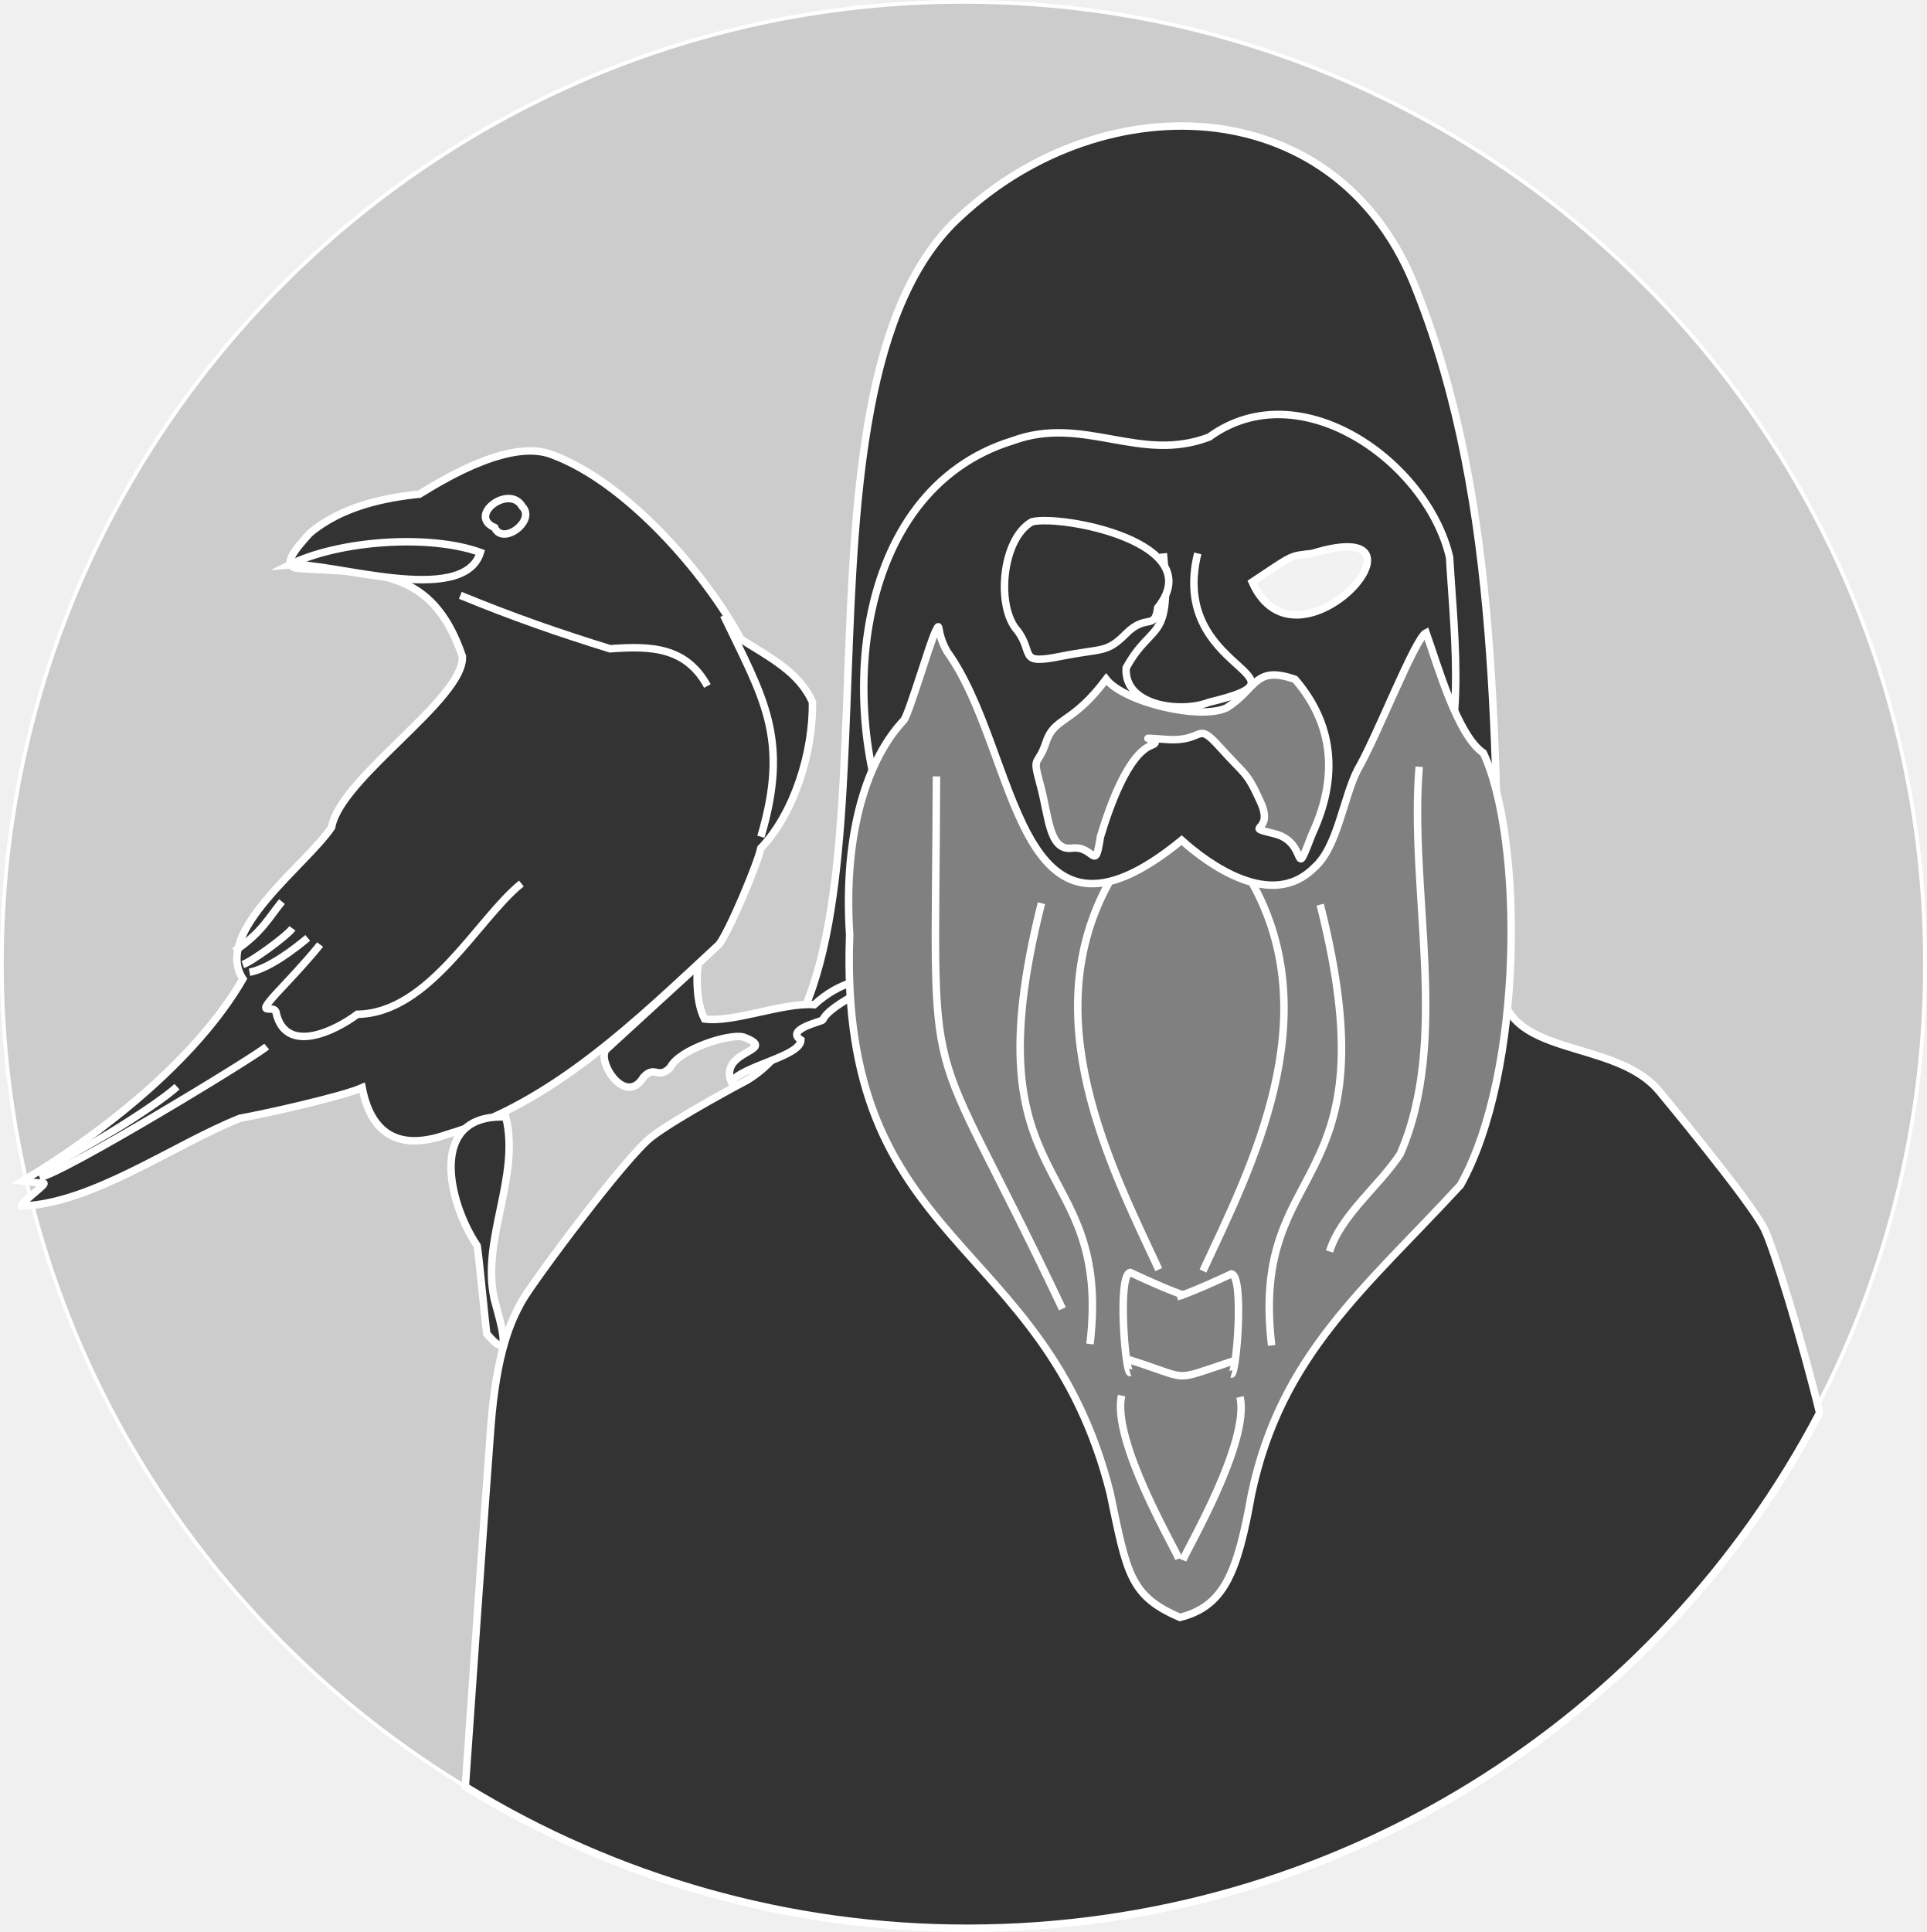
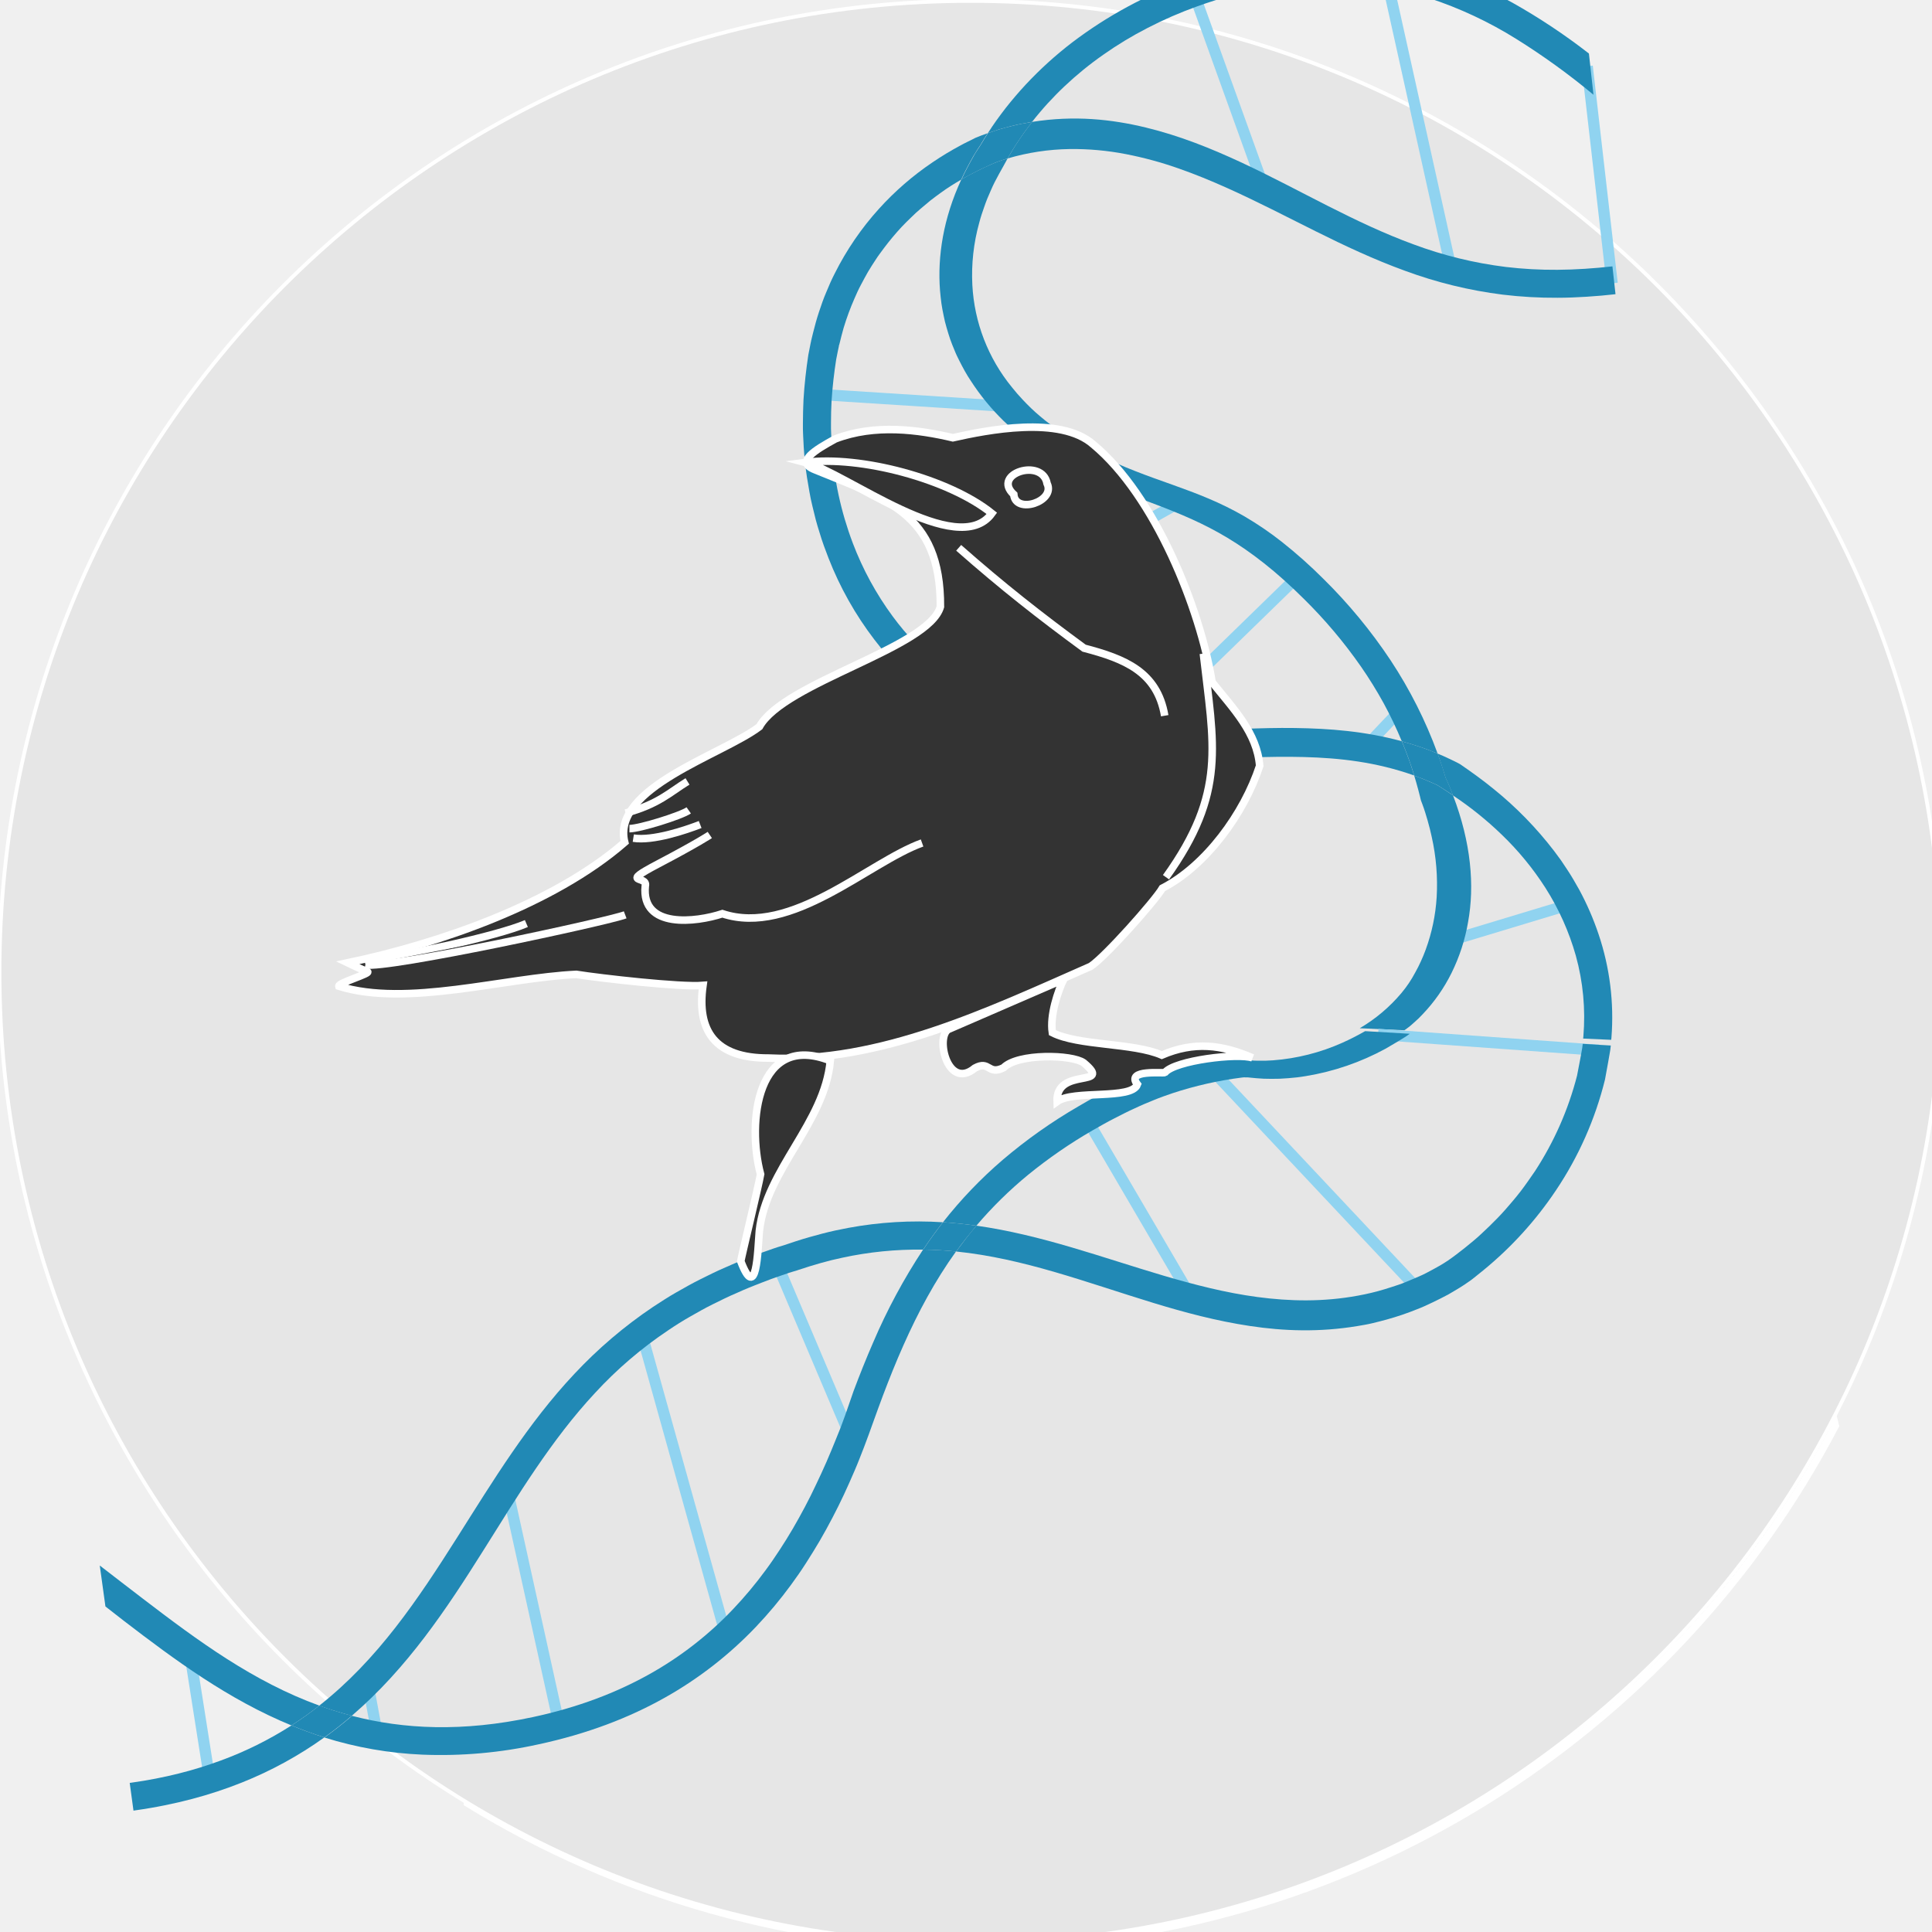
- <svg xmlns="http://www.w3.org/2000/svg" viewBox="0 0 1031.45 1033.98">
-   <circle cx="515.72" cy="515.72" r="514.72" style="fill:#ccc;stroke:#fff;stroke-miterlimit:10;stroke-width:2px" />
-   <path d="M516.74,1031.47c198,0,370-111.85,456-275.82-9.19-37.9-24.5-88.27-29.61-98.48C935.51,641.85,887,583.64,887,583.64c-24.27-29.43-85-17-84.76-59.24-3.83-120.72.36-253.87-44.94-368.67-40.73-108-166.88-112.33-244.08-40.85C409,208.26,494,519.32,398.83,577.51c0,0-37.79,19.92-51.57,30.64s-62.81,76.59-68.94,87.32-13.79,27.57-16.85,67.4C258.59,800.22,249,938.62,247.8,955.69A512.29,512.29,0,0,0,516.74,1031.47Z" transform="translate(1.28 0.51)" style="fill:#333;stroke:#fff;stroke-miterlimit:10;stroke-width:4px" />
-   <path d="M323.77,560.66c-6.86,4.92,9.31,31.92,19.4,15.32,6.13-6.64,7.66,1.53,14.3-5.11,4.68-9.83,32.1-18.53,39.32-16.34,19.7,7.57-13.49,6.62-6.64,24,6.13-8.75,37.14-13.62,37.28-22.46-8.72-5.64,11.05-9.82,11.74-10.73,2.95-7.85,33.22-22.51,41.36-22.46-17.68-1.36-32.23,1.81-45.95,14.3-16.47-1.33-43.34,9.8-58.73,7.65-4.38-8.38-4.35-21.75-3.57-28.6Z" transform="translate(1.28 0.51)" style="fill:#333;stroke:#fff;stroke-miterlimit:10;stroke-width:4px" />
-   <path d="M480.53,456C445.69,385.85,453,262.37,540.79,235.39c38.07-14,67.92,12.25,105.19-2,48.63-35.41,116.79,13.39,128.68,64.34,2.68,46.12,10.21,99.91-13.28,137.87" transform="translate(1.28 0.51)" style="fill:none;stroke:#fff;stroke-miterlimit:10;stroke-width:4px" />
-   <path d="M792.73,402.45c-13.89-9.33-24.62-47.44-30.64-64.35-5.89,2.81-26.59,56.27-36.77,73.53-7.66,15.33-10.72,41.37-23,52.09-23,23.36-57.26-2.1-71.08-14.55-90.19,73.73-86.43-46.8-125.63-101.11-6.12-10.72-3.06-16.85-6.12-10.72s-13.79,42.89-16.85,47.49c-19.36,20.44-32.7,59.73-29.11,114.89-6.31,169,104.24,159.43,139.42,298.72,9,43.44,10.66,55.22,37.38,66.65,23.74-5.93,30.83-24.14,38.29-65.88,15.75-74.73,60.8-110.18,111.84-165.44C814.6,572.76,814.1,447.75,792.73,402.45Z" transform="translate(1.28 0.51)" style="fill:gray;stroke:#fff;stroke-miterlimit:10;stroke-width:4px" />
-   <path d="M10.74,631.64c41.79-24.95,92.91-64.75,118-108.26-16.27-25,33.81-60.75,47.49-81.19,4.7-26.6,71.18-68.61,70-91.4-16.1-47.4-46.49-44.5-86.82-47-11-.52-3-10,5.1-18.9,17.14-14.46,40.18-19.06,58.73-20.93,15.56-9.64,49.92-29.82,71.49-20.93,39.94,15,82,63.9,100.59,98.55,15.22,9.64,31.27,17.62,38.3,33.7C434,402,423.89,434.63,406,453.42c-1.52,7.67-16.84,44.43-22.46,51.58C339.69,545.6,294.6,590,238,606.62c-26.79,9.39-40.82-1.23-45.44-25-10.83,4.78-52.47,14.08-65.37,16.34-35.56,14.18-79.23,45.82-116.94,47-1-1.53,14.3-12.25,11.75-12.25S10.74,631.64,10.74,631.64Z" transform="translate(1.28 0.51)" style="fill:#333;stroke:#fff;stroke-miterlimit:10;stroke-width:4px" />
-   <path d="M269.47,597.3c7.89,32.14-13.35,65.61-6.14,97.53,2.64,10.39,11.18,36.6-4.08,18.39-.51-3.07-4.08-40.86-5.1-47C238.24,642.6,227.68,595.39,269.47,597.3Z" transform="translate(1.28 0.51)" style="fill:#333;stroke:#fff;stroke-miterlimit:10;stroke-width:4px" />
-   <path d="M18.91,627.55c19.06-9.13,62-35.08,74.56-46.46" transform="translate(1.28 0.51)" style="fill:#333;stroke:#fff;stroke-miterlimit:10;stroke-width:4px" />
-   <path d="M19.94,629.6c11.39-1.47,113.89-63.57,121.53-70" transform="translate(1.28 0.51)" style="fill:#333;stroke:#fff;stroke-miterlimit:10;stroke-width:4px" />
-   <path d="M124.11,508.57c14.84-10,18.49-18,25.53-26.55" transform="translate(1.28 0.51)" style="fill:#333;stroke:#fff;stroke-miterlimit:10;stroke-width:4px" />
-   <path d="M128.7,515.72c5.12-1.8,23.64-15.37,26.56-19.4" transform="translate(1.28 0.51)" style="fill:#333;stroke:#fff;stroke-miterlimit:10;stroke-width:4px" />
-   <path d="M132.28,519.81c10.5-1.87,25.06-13.22,31.15-18.38" transform="translate(1.28 0.51)" style="fill:#333;stroke:#fff;stroke-miterlimit:10;stroke-width:4px" />
-   <path d="M277.81,472.32c-23.51,19-49.23,69.49-87.83,70-11.68,8.86-38.07,21.79-43.41-.52-.51-6.12-13.78,4.09,2.56-13.27S170.06,505,170.06,505" transform="translate(1.28 0.51)" style="fill:#333;stroke:#fff;stroke-miterlimit:10;stroke-width:4px" />
-   <path d="M153.72,301.77c26.14-13,74.62-16.56,102.13-6.64C246.87,324.6,175.23,300,153.72,301.77Z" transform="translate(1.28 0.51)" style="fill:#333;stroke:#fff;stroke-miterlimit:10;stroke-width:4px" />
-   <path d="M263.51,281.85c-14.87-6.49,7.93-23.44,14.81-11.23C285.78,278.1,267.81,291.68,263.51,281.85Z" transform="translate(1.28 0.51)" style="fill:#333;stroke:#fff;stroke-miterlimit:10;stroke-width:4px" />
-   <path d="M406,447.3c15.82-53.05,1.07-74.47-19.92-118.47" transform="translate(1.28 0.51)" style="fill:#333;stroke:#fff;stroke-miterlimit:10;stroke-width:4px" />
-   <path d="M245.13,318.11c28.68,11.78,52.29,19.95,80.17,28.6,22.12-1.67,40.7-.87,52.08,19.91" transform="translate(1.28 0.51)" style="fill:#333;stroke:#fff;stroke-miterlimit:10;stroke-width:4px" />
-   <path d="M593,470.62c-41.06,72.88.16,152.79,26,208.34" transform="translate(1.28 0.51)" style="fill:none;stroke:#fff;stroke-miterlimit:10;stroke-width:4px" />
-   <path d="M556.19,482.87c-39.72,157.23,38.06,133.72,26,235.92" transform="translate(1.28 0.51)" style="fill:none;stroke:#fff;stroke-miterlimit:10;stroke-width:4px" />
-   <path d="M632.79,692.74s-6.13-1.53-29.11-12.25c-6.95,1.41-2.57,54.37,0,53.62" transform="translate(1.28 0.51)" style="fill:none;stroke:#fff;stroke-miterlimit:10;stroke-width:4px" />
-   <path d="M599.09,746.36c-5.32,24.23,28.13,80.9,30.63,87.32" transform="translate(1.28 0.51)" style="fill:none;stroke:#fff;stroke-miterlimit:10;stroke-width:4px" />
-   <path d="M621.47,295.64c4.78,48.65-6,35.72-19.92,61.27-1.41,20.41,29.28,24.38,44.43,18.39,60.6-14.44-21.9-15.51-6.13-79.66" transform="translate(1.28 0.51)" style="fill:none;stroke:#fff;stroke-miterlimit:10;stroke-width:4px" />
-   <path d="M590.83,363c-18.38,24.51-27.57,19.92-32.17,33.7s-7.66,6.13-3.06,23,4.59,35.24,16.85,33.71,12.25,13.78,15.32-6.13c5.08-16.84,15-44.51,27.57-49,7.66-3.06-13.79-4.59,7.66-3.06s15.32-10.72,29.11,4.6,13.78,12.25,21.44,29.1-10.72,12.26,7.66,16.86,9.19,27.57,19.92,0c16.43-35.35,8.06-62.74-9.19-82.73-22.16-7.65-20.26,5.2-36.77,15.32C640.71,385,600.4,375.21,590.83,363Z" transform="translate(1.28 0.51)" style="fill:gray;stroke:#fff;stroke-miterlimit:10;stroke-width:4px" />
-   <path d="M668.64,471.38c41.06,72.89-.16,152.79-26,208.34" transform="translate(1.28 0.51)" style="fill:none;stroke:#fff;stroke-miterlimit:10;stroke-width:4px" />
-   <path d="M705.41,483.64c39.72,157.23-38.06,133.72-26,235.91" transform="translate(1.28 0.51)" style="fill:none;stroke:#fff;stroke-miterlimit:10;stroke-width:4px" />
-   <path d="M628.81,693.51s6.13-1.53,29.11-12.25c7,1.41,2.57,54.37,0,53.61" transform="translate(1.28 0.51)" style="fill:none;stroke:#fff;stroke-miterlimit:10;stroke-width:4px" />
-   <path d="M662.51,747.13c5.31,24.23-28.13,80.89-30.63,87.32" transform="translate(1.28 0.51)" style="fill:none;stroke:#fff;stroke-miterlimit:10;stroke-width:4px" />
-   <path d="M551,278.79c-16.18,9.34-19.16,45.68-7.66,58.21,9.19,12.26,0,18.38,23,13.79s24.51-1.53,35.23-12.26,15.32-1.53,16.85-13.79C646.57,289.78,566.43,274.68,551,278.79Z" transform="translate(1.28 0.51)" style="fill:#333;stroke:#fff;stroke-miterlimit:10;stroke-width:4px" />
-   <path d="M669,311c23-15.32,19.91-13.79,32.17-15.32C773.39,273.5,693.33,365.58,669,311Z" transform="translate(1.28 0.51)" style="fill:#f2f2f2;stroke:#fff;stroke-miterlimit:10;stroke-width:4px" />
-   <path d="M661,727.21c-37.81,12.16-22.33,10.86-60.36-.76" transform="translate(1.28 0.51)" style="fill:none;stroke:#fff;stroke-miterlimit:10;stroke-width:4px" />
-   <path d="M500,415c-.63,183.7-8.94,123.64,67.41,284.93" transform="translate(1.28 0.51)" style="fill:none;stroke:#fff;stroke-miterlimit:10;stroke-width:4px" />
-   <path d="M758.4,409.85c-5.5,67.16,16.78,145.67-10.21,207.32-11.62,17.55-31.53,32.38-37.79,52.09" transform="translate(1.28 0.51)" style="fill:none;stroke:#fff;stroke-miterlimit:10;stroke-width:4px" />
+ <svg xmlns="http://www.w3.org/2000/svg" viewBox="0 0 1024 1024">
+   <path d="M792.73,402.45c-13.89-9.33-24.62-47.44-30.64-64.35-5.89,2.81-26.59,56.27-36.77,73.53-7.66,15.33-10.72,41.37-23,52.09-23,23.36-57.26-2.1-71.08-14.55-90.19,73.73-86.43-46.8-125.63-101.11-6.12-10.72-3.06-16.85-6.12-10.72s-13.79,42.89-16.85,47.49c-19.36,20.44-32.7,59.73-29.11,114.89-6.31,169,104.24,159.43,139.42,298.72,9,43.44,10.66,55.22,37.38,66.65,23.74-5.93,30.83-24.14,38.29-65.88,15.75-74.73,60.8-110.18,111.84-165.44C814.6,572.76,814.1,447.75,792.73,402.45Z" style="fill:gray;stroke:#fff;stroke-miterlimit:10;stroke-width:4px" />
+   <path d="M593,470.62c-41.06,72.88.16,152.79,26,208.34" style="fill:none;stroke:#fff;stroke-miterlimit:10;stroke-width:4px" />
+   <path d="M556.19,482.87c-39.72,157.23,38.06,133.72,26,235.92" style="fill:none;stroke:#fff;stroke-miterlimit:10;stroke-width:4px" />
+   <path d="M632.79,692.74s-6.13-1.53-29.11-12.25c-6.95,1.41-2.57,54.37,0,53.62" style="fill:none;stroke:#fff;stroke-miterlimit:10;stroke-width:4px" />
+   <path d="M599.09,746.36c-5.32,24.23,28.13,80.9,30.63,87.32" style="fill:none;stroke:#fff;stroke-miterlimit:10;stroke-width:4px" />
+   <path d="M668.64,471.38c41.06,72.89-.16,152.79-26,208.34" style="fill:none;stroke:#fff;stroke-miterlimit:10;stroke-width:4px" />
+   <path d="M705.41,483.64c39.72,157.23-38.06,133.72-26,235.91" style="fill:none;stroke:#fff;stroke-miterlimit:10;stroke-width:4px" />
+   <path d="M628.81,693.51s6.13-1.53,29.11-12.25c7,1.41,2.57,54.37,0,53.61" style="fill:none;stroke:#fff;stroke-miterlimit:10;stroke-width:4px" />
+   <path d="M662.51,747.13c5.31,24.23-28.13,80.89-30.63,87.32" style="fill:none;stroke:#fff;stroke-miterlimit:10;stroke-width:4px" />
+   <path d="M661,727.21c-37.81,12.16-22.33,10.86-60.36-.76" style="fill:none;stroke:#fff;stroke-miterlimit:10;stroke-width:4px" />
+   <path d="M500,415c-.63,183.7-8.94,123.64,67.41,284.93" style="fill:none;stroke:#fff;stroke-miterlimit:10;stroke-width:4px" />
+   <path d="M758.4,409.85c-5.5,67.16,16.78,145.67-10.21,207.32-11.62,17.55-31.53,32.38-37.79,52.09" style="fill:none;stroke:#fff;stroke-miterlimit:10;stroke-width:4px" />
+   <path d="M516.74,1031.47c198,0,370-111.85,456-275.82-9.19-37.9-24.5-88.27-29.61-98.48C935.51,641.85,887,583.64,887,583.64c-24.27-29.43-85-17-84.76-59.24-3.83-120.72.36-253.87-44.94-368.67-40.73-108-166.88-112.33-244.08-40.85C409,208.26,494,519.32,398.83,577.51c0,0-37.79,19.92-51.57,30.64s-62.81,76.59-68.94,87.32-13.79,27.57-16.85,67.4C258.59,800.22,249,938.62,247.8,955.69A512.29,512.29,0,0,0,516.74,1031.47Z" style="fill:#333;stroke:#fff;stroke-miterlimit:10;stroke-width:4px" />
+   <path d="M480.53,456C445.69,385.85,453,262.37,540.79,235.39c38.07-14,67.92,12.25,105.19-2,48.63-35.41,116.79,13.39,128.68,64.34,2.68,46.12,10.21,99.91-13.28,137.87" style="fill:none;stroke:#fff;stroke-miterlimit:10;stroke-width:4px" />
+   <path d="M621.47,295.64c4.78,48.65-6,35.72-19.92,61.27-1.41,20.41,29.28,24.38,44.43,18.39,60.6-14.44-21.9-15.51-6.13-79.66" style="fill:none;stroke:#fff;stroke-miterlimit:10;stroke-width:4px" />
+   <path d="M590.83,363c-18.38,24.51-27.57,19.92-32.17,33.7s-7.66,6.13-3.06,23,4.59,35.24,16.85,33.71,12.25,13.78,15.32-6.13c5.08-16.84,15-44.51,27.57-49,7.66-3.06-13.79-4.59,7.66-3.06s15.32-10.72,29.11,4.6,13.78,12.25,21.44,29.1-10.72,12.26,7.66,16.86,9.19,27.57,19.92,0c16.43-35.35,8.06-62.74-9.19-82.73-22.16-7.65-20.26,5.2-36.77,15.32C640.71,385,600.4,375.21,590.83,363Z" style="fill:gray;stroke:#fff;stroke-miterlimit:10;stroke-width:4px" />
+   <path d="M551,278.79c-16.18,9.34-19.16,45.68-7.66,58.21,9.19,12.26,0,18.38,23,13.79s24.51-1.53,35.23-12.26,15.32-1.53,16.85-13.79C646.57,289.78,566.43,274.68,551,278.79Z" style="fill:#333;stroke:#fff;stroke-miterlimit:10;stroke-width:4px" />
+   <path d="M669,311c23-15.32,19.91-13.79,32.17-15.32C773.39,273.5,693.33,365.58,669,311Z" style="fill:#f2f2f2;stroke:#fff;stroke-miterlimit:10;stroke-width:4px" />
+   <circle cx="514.45" cy="515.21" r="514.72" style="fill:#e6e6e6;stroke:#fff;stroke-miterlimit:10;stroke-width:2px" />
+   <line x1="841.25" y1="35.11" x2="854.47" y2="150.18" style="fill:none;stroke:#90d3f0;stroke-miterlimit:10;stroke-width:5.94px" />
+   <line x1="770.05" y1="146.59" x2="734.65" y2="-12.88" style="fill:none;stroke:#90d3f0;stroke-miterlimit:10;stroke-width:5.94px" />
+   <line x1="632.16" y1="-5.29" x2="671.42" y2="103.69" style="fill:none;stroke:#90d3f0;stroke-miterlimit:10;stroke-width:5.94px" />
+   <line x1="434.59" y1="209.08" x2="535.36" y2="215.51" style="fill:none;stroke:#90d3f0;stroke-miterlimit:10;stroke-width:5.94px" />
+   <line x1="481.03" y1="347.16" x2="626.1" y2="265.8" style="fill:none;stroke:#90d3f0;stroke-miterlimit:10;stroke-width:5.94px" />
+   <line x1="687.75" y1="305.62" x2="594.12" y2="396.78" style="fill:none;stroke:#90d3f0;stroke-miterlimit:10;stroke-width:5.94px" />
+   <line x1="743.47" y1="375" x2="721.01" y2="398.72" style="fill:none;stroke:#90d3f0;stroke-miterlimit:10;stroke-width:5.94px" />
+   <line x1="765.39" y1="499.5" x2="836.96" y2="477.88" style="fill:none;stroke:#90d3f0;stroke-miterlimit:10;stroke-width:5.94px" />
+   <path d="M770.12,421.55c9.61,25.1,11.52,47.89,8.08,67.34a98.26,98.26,0,0,1-8.71,26.82,88.3,88.3,0,0,1-15.32,21.93L752,539.91c-.79.73-1.59,1.46-2.39,2.17s-1.58,1.41-2.39,2.09-1.82,1.34-2.72,2l94.65,4.3.12-1.12a122.08,122.08,0,0,0-4-42.82,135.66,135.66,0,0,0-16.11-35.94A155.44,155.44,0,0,0,796,442.43,183.15,183.15,0,0,0,770.12,421.55Z" style="fill:none" />
+   <path d="M531.84,223a122.94,122.94,0,0,1-17.28-21.17q-1.6-2.51-3.17-5.15t-2.86-5.41c-.46-.94-.92-1.87-1.39-2.81s-.82-1.89-1.23-2.86q-1.2-2.88-2.31-5.9c-.69-2-1.29-4-1.9-6.12-.28-1.05-.57-2.1-.86-3.16l-.69-3.18c-.43-2.14-.87-4.34-1.19-6.56s-.53-4.43-.73-6.72c-1.41-18.17,1.8-38.33,11.24-58.81-3.62,2.15-7.32,4.43-10.86,7-1.78,1.29-3.59,2.6-5.36,4s-3.48,2.87-5.22,4.37c-.87.75-1.75,1.51-2.61,2.29l-2.51,2.41c-1.67,1.63-3.35,3.3-5,5a142,142,0,0,0-9.36,11.21l-2.22,3c-.75,1-1.48,2-2.15,3.12q-2.08,3.18-4.11,6.51c-1.31,2.23-2.52,4.55-3.75,6.89s-2.35,4.76-3.42,7.24a138.19,138.19,0,0,0-5.72,15.5q-1.12,4.07-2.15,8.25l-.26,1.05s0,.1-.09.12l0,.13,0,.27-.12.53-.45,2.12c-.28,1.43-.56,2.86-.85,4.3-1.12,7.12-2,14.5-2.46,22.1q-.25,5.72-.3,11.58c0,1,0,1.93,0,3s.08,2.07.11,3.11c.1,1.9.19,3.8.29,5.72A177,177,0,0,0,452,287.86a162.7,162.7,0,0,0,21.13,38.86,147.53,147.53,0,0,0,25.36,26.67,141.29,141.29,0,0,0,26.71,17.11c18,8.81,35.87,13.09,53.57,15.27s35.28,2.11,52.86,1.61c18.13-.53,36.24-1.62,54.6-1.43s37,1.64,56.71,7a208.12,208.12,0,0,0-9.71-20.28,220.08,220.08,0,0,0-12-19.38,254.93,254.93,0,0,0-30.38-36c-14.71-14.6-27.73-24.64-40.34-32.22s-24.9-12.69-37.75-17.59-26.26-9.66-40.16-16.47l-5.16-2.66L564.89,247l-2.57-1.46q-2.58-1.49-5.22-3.08c-1.7-1.07-3.4-2.18-5.13-3.33-3.52-2.3-6.78-4.79-10.23-7.45-1.71-1.33-3.3-2.72-5-4.15S533.41,224.58,531.84,223Z" style="fill:none" />
+   <path d="M631.67,387.38c-17.58.5-35.15.56-52.86-1.61s-35.62-6.46-53.57-15.27a141.29,141.29,0,0,1-26.71-17.11,147.53,147.53,0,0,1-25.36-26.67A162.7,162.7,0,0,1,452,287.86,177,177,0,0,1,440.84,236c-.1-1.92-.19-3.82-.29-5.72,0-1-.07-2.07-.11-3.11s0-2,0-3q0-5.86.3-11.58c.49-7.6,1.34-15,2.46-22.1.29-1.44.57-2.87.85-4.3l.45-2.12.12-.53,0-.27,0-.13c.13,0,.06-.08.09-.12L445,182q1-4.18,2.15-8.25a138.19,138.19,0,0,1,5.72-15.5c1.07-2.48,2.16-4.91,3.42-7.24s2.44-4.66,3.75-6.89,2.72-4.39,4.11-6.51c.67-1.07,1.4-2.1,2.15-3.12l2.22-3a142,142,0,0,1,9.36-11.21c1.65-1.74,3.33-3.41,5-5l2.51-2.41c.86-.78,1.74-1.54,2.61-2.29q2.61-2.25,5.22-4.37c1.77-1.39,3.58-2.7,5.36-4,3.54-2.6,7.24-4.88,10.86-7,.93-2.13,2-4.19,3.09-6.28s2.24-4.21,3.45-6.32c.57-1,1.34-2.16,2-3.25l1.09-1.65c.36-.55.77-1.13,1-1.57l1.69-2.82c.58-.91,1.15-1.81,1.74-2.72l-3.25,1.16L517,73.06c-1.27.6-2.65,1.3-4,2l-2,1-1.87,1a164.2,164.2,0,0,0-14.9,9,156,156,0,0,0-28.37,24.61,153.74,153.74,0,0,0-23.37,34.15c-.8,1.63-1.66,3.25-2.38,4.94s-1.46,3.38-2.17,5.1c-1.48,3.42-2.71,7-3.9,10.6s-2.21,7.34-3.15,11.14l-.69,2.85-.17.72,0,.09c.06,0-.09,0-.08,0v.05l0,.18-.07.36-.31,1.45q-.6,2.91-1.15,5.86c-1.15,7.64-2.06,15.56-2.55,23.72q-.28,6.13-.31,12.43c0,1.07,0,2.07,0,3.19l.12,3.35c.1,2,.21,4.06.31,6.1.12,2.73.43,5.41.71,8.08s.58,5.31,1,7.91.85,5.17,1.31,7.71c.24,1.27.47,2.54.72,3.79l.84,3.71c.58,2.45,1.17,4.89,1.79,7.29s1.36,4.71,2.07,7c1.38,4.66,3,9,4.69,13.35a176.94,176.94,0,0,0,24.39,43.32,162.54,162.54,0,0,0,28.6,29,155.08,155.08,0,0,0,29.45,18.08c4.88,2.33,9.76,4.25,14.6,6s9.64,3.18,14.43,4.36a197.86,197.86,0,0,0,28.28,5c18.6,2,36.65,1.75,54.38,1.1,19.59-.71,38.66-1.92,57.79-1.41s38.31,2.62,58.52,9.79c-.48-1.53-1-3.07-1.49-4.62s-1-3-1.58-4.55c-1.11-3.06-2.27-6-3.51-9-19.68-5.34-38.32-6.74-56.71-7S649.8,386.85,631.67,387.38Z" style="fill:#2189b5" />
+   <path d="M650.29,99.59c16.11,7.23,31.55,15.27,47.06,23s31,15,47.3,20.92a232.91,232.91,0,0,0,51.85,12.66,230.27,230.27,0,0,0,29,1.65c5.05,0,10.2-.21,15.42-.54,2.61-.16,5.24-.36,7.84-.59s5.27-.51,7.49-.76l-1.63-14.75c-2.18.24-4.73.5-7.17.72s-5,.41-7.43.57q-7.41.48-14.56.53a217.47,217.47,0,0,1-27.35-1.51,215.4,215.4,0,0,1-49-12c-15.44-5.65-30.26-12.72-45.25-20.31S673.79,93.49,657.71,86c-15.71-7.28-32.25-14-50.38-18.4s-37.88-6.54-60.27-3c-1.22,1.56-2.4,3.13-3.55,4.69s-2.28,3.23-3.37,4.83S538,77.31,537,79s-2,3.35-3,5a122.42,122.42,0,0,1,32.91-5,146.91,146.91,0,0,1,29.85,2.69,197.91,197.91,0,0,1,27.55,7.46C633.19,92.24,641.82,95.8,650.29,99.59Z" style="fill:#2189b5" />
+   <path d="M854.1,549.93a137.65,137.65,0,0,0-6.79-54.67,150.06,150.06,0,0,0-10.22-23.58C835,468,833,464.41,830.71,461q-1.68-2.58-3.4-5.09c-1.19-1.65-2.4-3.28-3.61-4.89a193.62,193.62,0,0,0-32.05-32.85c-2.8-2.3-5.65-4.47-8.47-6.55-1.42-1.05-2.83-2.06-4.24-3.06l-4.39-3.07-.56-.38-.26-.17-.2-.1-.78-.42-1.57-.8-3.1-1.48c-2.06-1-4.12-1.91-6.13-2.72.59,1.61,1.16,3.26,1.73,4.93s1.09,3.31,1.61,5c.26.85.51,1.69.77,2.52a3.3,3.3,0,0,0,.11.34l.19.42.39.84.75,1.68.73,1.67.65,1.6c.42,1.07.83,2.13,1.24,3.19A183.15,183.15,0,0,1,796,442.43a155.44,155.44,0,0,1,23.11,28.15,135.66,135.66,0,0,1,16.11,35.94,122.08,122.08,0,0,1,4,42.82l-.12,1.12,14.87.67Z" style="fill:#2189b5" />
+   <path d="M634.62,3.34c25-9,47.35-12.52,67.63-12.74A173.85,173.85,0,0,1,757.44-1a212.26,212.26,0,0,1,46.28,21.68,371,371,0,0,1,40.86,29.55l-2.42-21.86A327,327,0,0,0,801.68,1.46a212.5,212.5,0,0,0-47-19.27,190.47,190.47,0,0,0-56.42-6.48c-20.7.71-43.44,4.57-68.67,13.66a227.11,227.11,0,0,0-61.35,33.15,200.13,200.13,0,0,0-24.6,22.33c-3.72,4-7.3,8.2-10.62,12.42-1.69,2.18-3.31,4.36-4.88,6.54s-3.1,4.51-4.55,6.74q3-1.06,6-2c2-.58,4-1.1,5.92-1.6,3.93-1,7.74-1.73,11.51-2.36,1.31-1.71,2.63-3.29,4-4.91s2.78-3.25,4.21-4.81c2.86-3.09,5.89-6.24,9-9.15A180.07,180.07,0,0,1,584.7,29.05a196.18,196.18,0,0,1,23.46-14.2A217,217,0,0,1,634.62,3.34Z" style="fill:#2189b5" />
+   <path d="M770.12,421.55c-2-1.37-4-2.61-6.1-4l-1.57-1c-.24-.15-.54-.35-.75-.45l-.59-.28c-.78-.37-1.56-.74-2.33-1.06-3.09-1.32-6.19-2.62-9.22-3.67.73,2.38,1.43,4.83,2.08,7.26l.94,3.63.45,1.85c0,.16.06.3.12.48l.22.58.44,1.15c.27.77.55,1.54.83,2.31s.49,1.48.73,2.22c.47,1.48.9,2.95,1.32,4.4.82,2.92,1.57,5.77,2.16,8.62a115.63,115.63,0,0,1,2.61,32,98.07,98.07,0,0,1-5.8,27.71c-.74,2.1-1.66,4.2-2.56,6.22s-1.93,4-3,5.93a61.84,61.84,0,0,1-7.41,11,85.41,85.41,0,0,1-22,18.54l23.67,1.07c.9-.65,1.84-1.3,2.72-2s1.59-1.38,2.39-2.09,1.6-1.44,2.39-2.17l2.21-2.27a88.3,88.3,0,0,0,15.32-21.93,98.26,98.26,0,0,0,8.71-26.82C781.64,469.44,779.73,446.65,770.12,421.55Z" style="fill:#2189b5" />
+   <path d="M531.84,223c1.57,1.57,3.3,3.07,4.93,4.5s3.26,2.82,5,4.15c3.45,2.66,6.71,5.15,10.23,7.45,1.73,1.15,3.43,2.26,5.13,3.33s3.5,2.09,5.22,3.08l2.57,1.46,2.63,1.39,5.16,2.66c13.9,6.81,27.29,11.57,40.16,16.47s25.16,10,37.75,17.59,25.63,17.62,40.34,32.22a254.93,254.93,0,0,1,30.38,36,220.08,220.08,0,0,1,12,19.38A208.12,208.12,0,0,1,743,392.93c3.11.86,6.22,1.77,9.39,2.86,1.58.54,3.16,1.08,4.75,1.69s3.22,1.25,4.83,1.92A237.39,237.39,0,0,0,737.06,350a271.17,271.17,0,0,0-35.67-43.23,251.33,251.33,0,0,0-21.88-19.49,172.7,172.7,0,0,0-19.85-13.55c-12.82-7.46-25.2-12.14-38.11-16.76-6.46-2.31-13.13-4.63-19.79-7.26a209.93,209.93,0,0,1-20.38-9.14c-3.49-1.76-6.78-3.68-10.25-5.75-1.71-1-3.33-2.11-5-3.23s-3.42-2.27-5-3.48-3.28-2.31-4.93-3.52-3.19-2.51-4.81-3.86-3.22-2.77-4.76-4.25-3.05-3-4.57-4.63c-2-2.09-3.86-4.27-5.7-6.57a93.21,93.21,0,0,1-21-54.28A103.31,103.31,0,0,1,519,118.1c.74-2.87,1.67-5.69,2.7-8.55.51-1.44,1-2.88,1.61-4.33s1.2-2.85,1.85-4.29c2.34-5.62,6.33-12.09,8.89-16.93l-2.77.82-2.8,1c-.43.14-1,.39-1.55.63l-1.65.72L522,88.64c-2.08,1-4.15,2-6.24,3.08s-4.21,2.19-6.25,3.44C500,115.64,496.82,135.8,498.23,154c.2,2.29.45,4.53.73,6.72s.76,4.42,1.19,6.56l.69,3.18c.29,1.06.58,2.11.86,3.16.61,2.09,1.21,4.12,1.9,6.12s1.51,4,2.31,5.9c.41,1,.77,1.91,1.23,2.86s.93,1.87,1.39,2.81q1.39,2.78,2.86,5.41t3.17,5.15A122.94,122.94,0,0,0,531.84,223Z" style="fill:#2189b5" />
+   <path d="M762,399.4q-2.41-1-4.83-1.92c-1.59-.61-3.17-1.15-4.75-1.69-3.17-1.09-6.28-2-9.39-2.86,1.24,3,2.4,6,3.51,9,.55,1.52,1.07,3,1.58,4.55s1,3.09,1.49,4.62c3,1.05,6.13,2.35,9.22,3.67.77.32,1.55.69,2.33,1.06l.59.28c.21.1.51.3.75.45l1.57,1c2.13,1.36,4.07,2.6,6.1,4-.41-1.06-.82-2.12-1.24-3.19l-.65-1.6-.73-1.67-.75-1.68-.39-.84-.19-.42a3.3,3.3,0,0,1-.11-.34c-.26-.83-.51-1.67-.77-2.52-.52-1.65-1-3.3-1.61-5S762.54,401,762,399.4Z" style="fill:#2189b5" />
+   <path d="M534,84q1.43-2.5,3-5c1-1.67,2.08-3.24,3.17-4.88s2.22-3.28,3.37-4.83,2.33-3.13,3.55-4.69c-3.77.63-7.58,1.32-11.51,2.36-2,.5-3.93,1-5.92,1.6s-4,1.3-6,2c-.59.91-1.16,1.81-1.74,2.72l-1.69,2.82c-.24.44-.65,1-1,1.57l-1.09,1.65c-.7,1.09-1.47,2.22-2,3.25-1.21,2.11-2.35,4.22-3.45,6.32s-2.16,4.15-3.09,6.28c2-1.25,4.17-2.35,6.25-3.44s4.16-2.12,6.24-3.08l3.27-1.5,1.65-.72c.56-.24,1.12-.49,1.55-.63l2.8-1Z" style="fill:#2189b5" />
+   <line x1="730.41" y1="548.25" x2="847.43" y2="556.68" style="fill:none;stroke:#90d3f0;stroke-miterlimit:10;stroke-width:5.94px" />
+   <line x1="755" y1="686.99" x2="643.13" y2="567.96" style="fill:none;stroke:#90d3f0;stroke-miterlimit:10;stroke-width:5.94px" />
+   <line x1="574.91" y1="591.19" x2="633.42" y2="691.16" style="fill:none;stroke:#90d3f0;stroke-miterlimit:10;stroke-width:5.94px" />
+   <line x1="411.96" y1="670.04" x2="451.37" y2="763.01" style="fill:none;stroke:#90d3f0;stroke-miterlimit:10;stroke-width:5.94px" />
+   <line x1="340.03" y1="706.61" x2="384.74" y2="866.81" style="fill:none;stroke:#90d3f0;stroke-miterlimit:10;stroke-width:5.94px" />
+   <line x1="296.15" y1="913.13" x2="268.01" y2="785.51" style="fill:none;stroke:#90d3f0;stroke-miterlimit:10;stroke-width:5.94px" />
+   <line x1="200.16" y1="920.37" x2="194.22" y2="888.24" style="fill:none;stroke:#90d3f0;stroke-miterlimit:10;stroke-width:5.94px" />
+   <line x1="100.3" y1="874.18" x2="111.85" y2="947.52" style="fill:none;stroke:#90d3f0;stroke-miterlimit:10;stroke-width:5.94px" />
+   <path d="M154.47,914.52C120.9,900.71,92.73,879.85,65.55,859l-9.68-7.49,12.88,93.47.79-.1c4.69-.66,8.87-1.37,13.07-2.18s8.19-1.71,12.1-2.69a214.09,214.09,0,0,0,22.19-6.8A191.56,191.56,0,0,0,154.47,914.52Z" style="fill:none" />
+   <path d="M443.14,762.62c.83-2.09,1.67-4.19,2.5-6.29s1.58-4.26,2.35-6.38l4.5-12.67c3.23-8.61,6.66-17.22,10.36-25.71a311,311,0,0,1,26.48-49.26,189.11,189.11,0,0,0-42.8,4.28q-5.67,1.23-11.48,2.83t-11.86,3.66l-.75.26-.38.13-.29.08-1.14.33-2.28.7c-1.52.49-3.05,1-4.57,1.56l-1.16.42-1.25.42-2.5.88q-2.52.92-5.05,1.93l-1.65.66-1.71.65-3.35,1.35c-2.23.9-4.35,1.86-6.52,2.82-4.44,1.88-8.6,3.93-12.74,6s-8.17,4.29-12.07,6.57S358,702.49,354.39,705a215.74,215.74,0,0,0-39,33.38c-23,24.66-40.55,53.82-59.33,83.71-19.38,30.77-40,62-69.5,87.29,27.43,7.11,58.63,8.62,95.94.65,23.9-5.13,44.22-12.94,61.66-22.7a186.26,186.26,0,0,0,44.44-34.55,209.94,209.94,0,0,0,17.14-20.51c2.62-3.51,5.14-7.23,7.55-10.91s4.73-7.39,6.95-11.21,4.36-7.68,6.42-11.56c1-1.94,2-3.87,3-5.83s2-4,2.9-6q2.85-6,5.51-12C439.82,770.76,441.5,766.68,443.14,762.62Z" style="fill:none" />
+   <path d="M256,822.06c18.78-29.89,36.34-59,59.33-83.71a215.74,215.74,0,0,1,39-33.38c3.65-2.48,7.43-4.85,11.39-7.11s7.87-4.5,12.07-6.57,8.3-4.14,12.74-6c2.17-1,4.29-1.92,6.52-2.82l3.35-1.35,1.71-.65,1.65-.66q2.54-1,5.05-1.93l2.5-.88,1.25-.42,1.16-.42c1.52-.56,3.05-1.07,4.57-1.56l2.28-.7,1.14-.33.29-.08.38-.13.75-.26q6-2,11.86-3.66t11.48-2.83a189.11,189.11,0,0,1,42.8-4.28c3.28-4.93,6.8-9.77,10.47-14.51a203.16,203.16,0,0,0-50.22,3c-4.46.83-9,1.8-13.6,3s-9.3,2.51-14.11,4.07l-3.61,1.2c-1.16.39-2.58.92-3.29,1.09q-2.61.75-5.22,1.66-1.31.45-2.61.93l-2.87,1q-2.89,1-5.82,2.2c-1.09.46-2.29.91-3.48,1.37s-2.35.92-3.5,1.4-2.3,1-3.42,1.46l-1.68.76-1.74.74q-3.48,1.5-6.81,3.11l-6.64,3.27c-4.44,2.21-8.59,4.6-12.83,7s-8.14,5-12.14,7.59a240.86,240.86,0,0,0-41.77,35.58c-24.57,26.14-43.1,56.66-62,86.52-20.91,33-42.11,64.81-73.2,89.27q8.4,3,17.28,5.35C216,884,236.64,852.83,256,822.06Z" style="fill:#2189b5" />
+   <path d="M611.42,690.61c16.39,5,33.31,9.53,51.17,12.21s36.7,3.37,57,0c2.53-.44,5.09-.84,7.67-1.46s5.18-1.27,7.8-2a146.24,146.24,0,0,0,16-5.43c2.71-1,5.45-2.31,8.21-3.62s5.53-2.71,8.33-4.2c1.4-.81,2.8-1.63,4.21-2.48l2.11-1.28c.71-.44,1.38-.84,2.23-1.43s1.61-1.11,2.43-1.67l1.21-.85,1.29-1c1.72-1.34,3.43-2.73,5.15-4.15a194.12,194.12,0,0,0,38.45-42.34,184.7,184.7,0,0,0,26-58.72l1.61-8.83c.27-1.51.53-3,.8-4.57a45.27,45.27,0,0,0,.67-4.65l-14.87-.87a41.66,41.66,0,0,1-.66,4.34l-.78,4.26c-.54,2.81-1.06,5.57-1.58,8.24a169.84,169.84,0,0,1-22.34,50.69C811,624.43,808.6,628,806,631.37s-5.34,6.57-8.06,9.67-5.59,6-8.44,8.78q-2.14,2.08-4.3,4.08c-1.43,1.34-2.88,2.63-4.37,3.86q-4.44,3.74-8.88,7.09c-1.47,1.09-3,2.26-4.41,3.2s-2.86,1.85-4.18,2.63c-2.5,1.43-5,2.78-7.47,4.07s-4.95,2.28-7.4,3.33-4.88,2.09-7.31,2.89-4.83,1.61-7.23,2.33a124.89,124.89,0,0,1-14.17,3.41c-18.66,3.44-36.31,3-53.31.74S633,680.9,616.81,676.16c-32.94-9.73-64.74-21.65-99.31-26.53q-2.84,3.33-5.5,6.77t-5.22,6.92C542.72,667,575.64,679.67,611.42,690.61Z" style="fill:#2189b5" />
+   <path d="M71.59,959.54c2.9-.41,5.5-.82,8.13-1.27s5.15-.92,7.64-1.43c5-1,9.83-2.13,14.5-3.37a227.12,227.12,0,0,0,26.34-8.69,206.21,206.21,0,0,0,43.73-23.93c-6-1.86-11.8-4-17.46-6.33a191.56,191.56,0,0,1-37.57,18.64A214.09,214.09,0,0,1,94.71,940q-5.86,1.47-12.1,2.69c-4.2.81-8.38,1.52-13.07,2.18l-.79.1,2,14.71Z" style="fill:#2189b5" />
+   <path d="M579.05,599.14c1.94-1.14,3.9-2.23,5.8-3.28s3.73-2.08,5.59-3l5.47-2.79q2.67-1.34,5.35-2.55c1.76-.81,3.43-1.6,5.16-2.33s3.47-1.43,5.1-2.11,3.29-1.31,4.94-1.91l4.88-1.71a195.84,195.84,0,0,1,36.9-8.34,9.37,9.37,0,0,1,2.08-.09l1,0c.34,0,.61.08.92.1,1.19.13,2.43.25,3.7.35s2.59.2,3.94.26,2.69.07,4.09.07,2.85,0,4.33-.06,2.93-.16,4.45-.28,3.08-.27,4.67-.44,3.15-.43,4.77-.69a133.15,133.15,0,0,0,42.18-14.5q3.15-1.79,6.39-3.76l3.25-2a38.41,38.41,0,0,0,3.18-2.16l-23.66-1.39c-1,.59-2,1.14-3,1.68l-3,1.57c-2,1-4,2-6,2.88A110.43,110.43,0,0,1,674.68,562c-1.39.1-2.76.17-4.09.2s-2.69,0-4,0-2.55-.09-3.78-.17-2.46-.23-3.63-.37a61,61,0,0,1-6.66-1.15c-1-.24-2-.5-3-.77l-.73-.21-.86-.08-.84-.09a3,3,0,0,0-.43,0l-.52.07a166.64,166.64,0,0,0-34.24,7.92,229.85,229.85,0,0,0-40.33,19.05,271.47,271.47,0,0,0-40.12,28.35A233.4,233.4,0,0,0,499.8,647.8q4.5.29,8.94.75c2.93.3,5.85.67,8.76,1.08a215.48,215.48,0,0,1,27.38-26.92A259.34,259.34,0,0,1,579.05,599.14Z" style="fill:#2189b5" />
+   <path d="M154.47,914.52c5.17-3.33,10.09-6.82,14.77-10.52-34.93-12.67-64.06-34.15-93.45-56.62-7.63-5.87-15.36-11.76-22.91-17.63l3,21.71L65.55,859C92.73,879.85,120.9,900.71,154.47,914.52Z" style="fill:#2189b5" />
+   <path d="M443.14,762.62c-1.64,4.06-3.32,8.14-5.08,12.19s-3.61,8-5.51,12q-1.43,3-2.9,6c-1,2-2,3.89-3,5.83-2.06,3.88-4.19,7.74-6.42,11.56s-4.53,7.51-6.95,11.21-4.93,7.4-7.55,10.91a209.94,209.94,0,0,1-17.14,20.51,186.26,186.26,0,0,1-44.44,34.55c-17.44,9.76-37.76,17.57-61.66,22.7-37.31,8-68.51,6.46-95.94-.65-4.64,4-9.48,7.84-14.59,11.5A203.09,203.09,0,0,0,223.85,930a240.4,240.4,0,0,0,61.73-5.5c25.86-5.58,47.92-14.08,66.87-24.75a205.87,205.87,0,0,0,48.25-37.53,227.38,227.38,0,0,0,18.47-22.1c2.81-3.84,5.46-7.63,8-11.6s5-7.93,7.34-11.92,4.57-8.11,6.7-12.17,4.15-8.11,6.1-12.3,3.79-8.31,5.55-12.44c.89-2.05,1.75-4.12,2.58-6.24l2.45-6.27c1.77-4.62,3.41-9.15,5.05-13.76s3.32-9.15,5-13.67c3.43-9.06,7-18,10.89-26.72,7.76-17.48,16.72-34.2,27.88-49.73-5.7-.58-11.56-.92-17.45-1a311,311,0,0,0-26.48,49.26c-3.7,8.49-7.13,17.1-10.36,25.71L448,750c-.77,2.12-1.54,4.26-2.35,6.38S444,760.53,443.14,762.62Z" style="fill:#2189b5" />
+   <path d="M171.93,920.85c5.11-3.66,9.95-7.51,14.59-11.5q-8.88-2.29-17.28-5.35c-4.68,3.7-9.6,7.19-14.77,10.52C160.13,916.83,165.94,919,171.93,920.85Z" style="fill:#2189b5" />
+   <path d="M506.78,663.32q2.52-3.5,5.22-6.92t5.5-6.77c-2.91-.41-5.83-.78-8.76-1.08s-5.94-.56-8.94-.75c-3.67,4.74-7.19,9.58-10.47,14.51C495.22,662.4,501.08,662.74,506.78,663.32Z" style="fill:#2189b5" />
+   <path d="M503.36,545.29c-8.08,2.42-1.61,33.21,13.35,20.81,7.95-4.28,6.74,3.95,15.18-.16,7.62-7.77,36.38-7.05,42.49-2.63,16.17,13.58-14.91,1.85-14.1,20.53,8.65-6.28,39.55-.77,42.57-9.08-6.41-8.18,13.65-5.68,14.6-6.31C622.8,562,656.2,558,663.88,560.7c-16.28-7.05-31.06-8.8-48.11-1.47-15.13-6.62-44.16-4.86-58-11.91-1.41-9.36,3-22,5.94-28.2Z" style="fill:#333;stroke:#fff;stroke-miterlimit:10;stroke-width:4px" />
+   <path d="M184.3,510.31c47.64-10,108.94-30.91,146.81-63.87-7.24-28.9,51.78-46.41,71.38-61.27,13.11-23.61,89.66-41.65,95.94-63.58.24-50.06-29.43-57.24-66.75-72.73-10.22-4.07.44-10.39,11-16.2,20.92-8.08,44.19-4.91,62.34-.63,17.85-4,56.92-11.91,74.41,3.52,32.86,27.24,56.71,87.16,63,126,11.25,14.08,23.82,26.86,25.22,44.35-8.33,25.4-28.48,52.94-51.55,64.86-3.94,6.74-30.41,36.5-38,41.43-54.67,24.09-111.78,51.39-170.72,48.6-28.39.14-38.19-14.47-34.79-38.48-11.8,1-54.19-3.8-67.13-5.87-38.23,1.81-89.83,17.47-125.86,6.28-.47-1.78,17.51-6.92,15.1-7.75S184.3,510.31,184.3,510.31Z" style="fill:#333;stroke:#fff;stroke-miterlimit:10;stroke-width:4px" />
+   <path d="M440.08,562.22c-3,33-34,57.67-37.61,90.2-.89,10.68-1.37,38.25-9.85,16.05.52-3.07,9.46-40,10.5-46.08C395.78,594.86,401.2,546.79,440.08,562.22Z" style="fill:#333;stroke:#fff;stroke-miterlimit:10;stroke-width:4px" />
+   <path d="M193.36,509.11c21-2.42,70.07-12.94,85.63-19.61" style="fill:#333;stroke:#fff;stroke-miterlimit:10;stroke-width:4px" />
+   <path d="M193.66,511.37c11.25,2.34,128.39-22.95,137.7-26.49" style="fill:#333;stroke:#fff;stroke-miterlimit:10;stroke-width:4px" />
+   <path d="M331.6,430.94c17.31-4.64,23.34-10.95,32.79-16.77" style="fill:#333;stroke:#fff;stroke-miterlimit:10;stroke-width:4px" />
+   <path d="M333.61,439.2c5.43,0,27.37-6.83,31.43-9.69" style="fill:#333;stroke:#fff;stroke-miterlimit:10;stroke-width:4px" />
+   <path d="M335.66,444.23c10.53,1.65,28-4.33,35.44-7.22" style="fill:#333;stroke:#fff;stroke-miterlimit:10;stroke-width:4px" />
+   <path d="M488.72,446.79c-28.41,10.27-69.2,49.65-105.84,37.49-13.93,4.58-43.1,8.19-40.87-14.64,1.52-5.95-14.36-.63,6.75-11.71s27.45-15.38,27.45-15.38" style="fill:#333;stroke:#fff;stroke-miterlimit:10;stroke-width:4px" />
+   <path d="M427,245.1c28.94-3.76,75.94,8.68,98.71,27C507.65,297.05,447.94,250.45,427,245.1Z" style="fill:#333;stroke:#fff;stroke-miterlimit:10;stroke-width:4px" />
+   <path d="M537.32,262.08c-11.94-11,15.15-19.58,17.66-5.79C559.59,265.79,538.18,272.77,537.32,262.08Z" style="fill:#333;stroke:#fff;stroke-miterlimit:10;stroke-width:4px" />
+   <path d="M618,464.94c32.26-45,25.31-70.05,19.81-118.49" style="fill:#333;stroke:#fff;stroke-miterlimit:10;stroke-width:4px" />
+   <path d="M508.12,290.35c23.27,20.5,42.92,35.92,66.46,53.19,21.46,5.63,38.76,12.45,42.74,35.8" style="fill:#333;stroke:#fff;stroke-miterlimit:10;stroke-width:4px" />
</svg>
